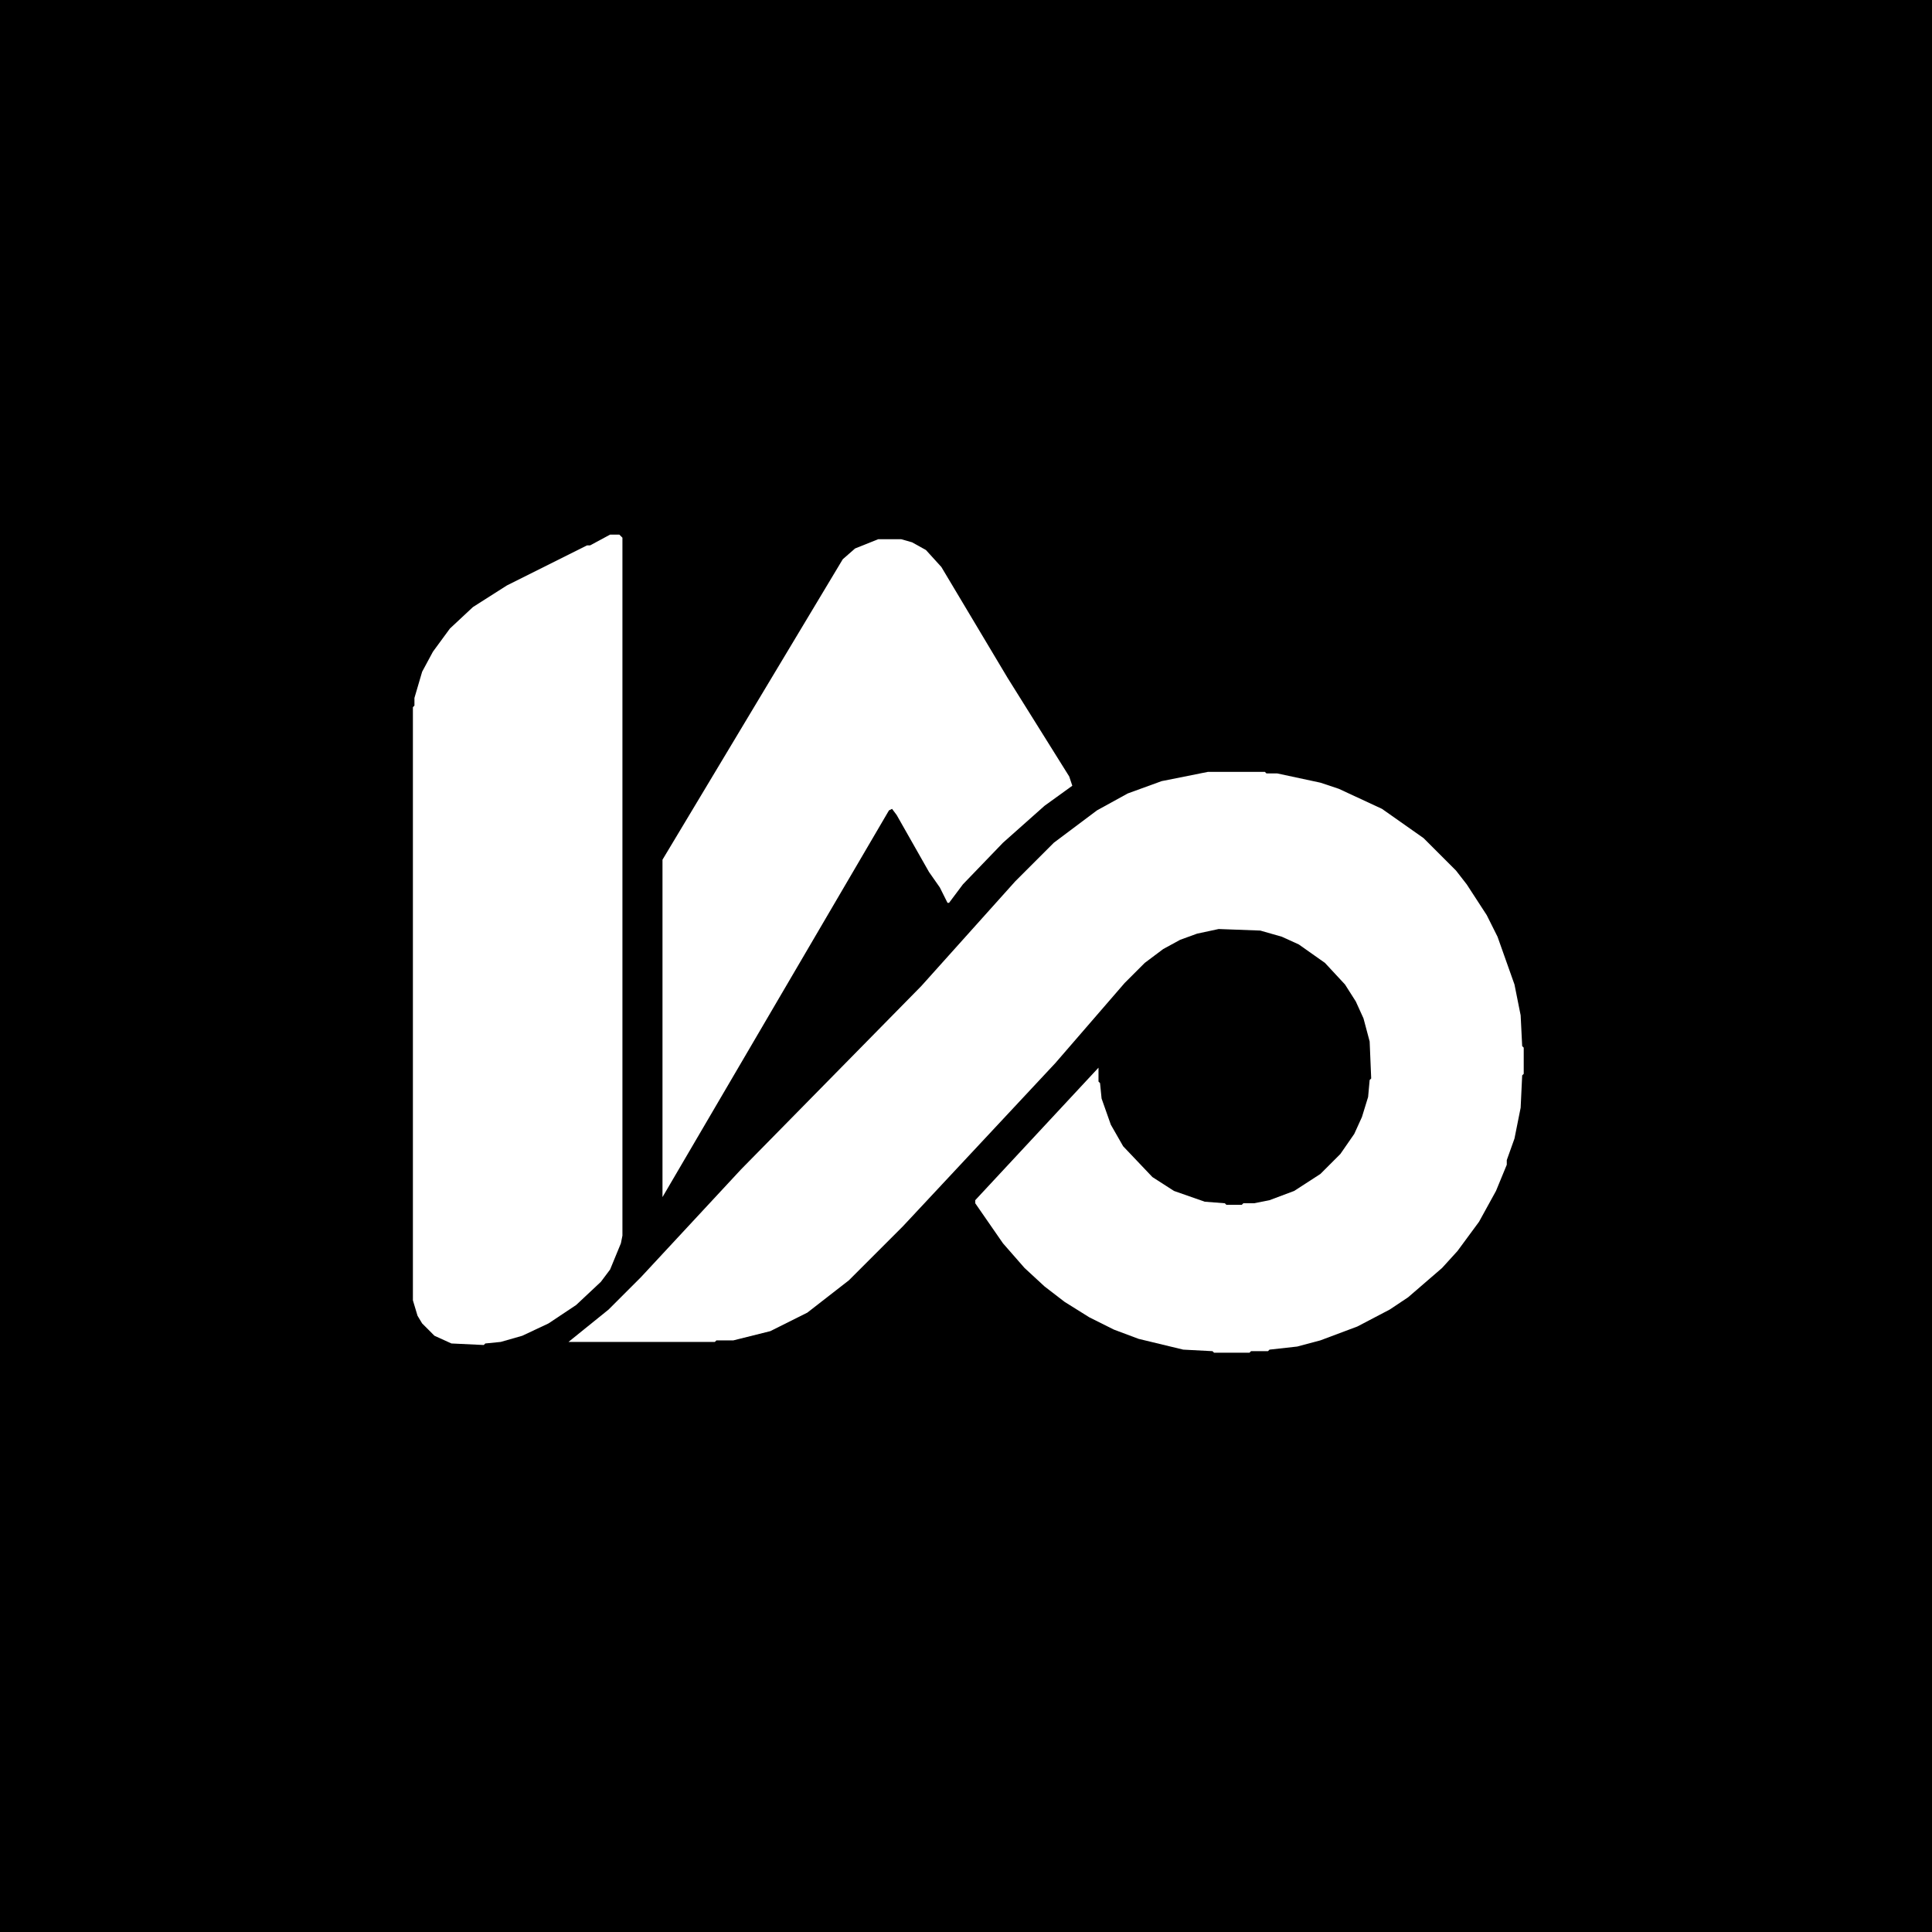
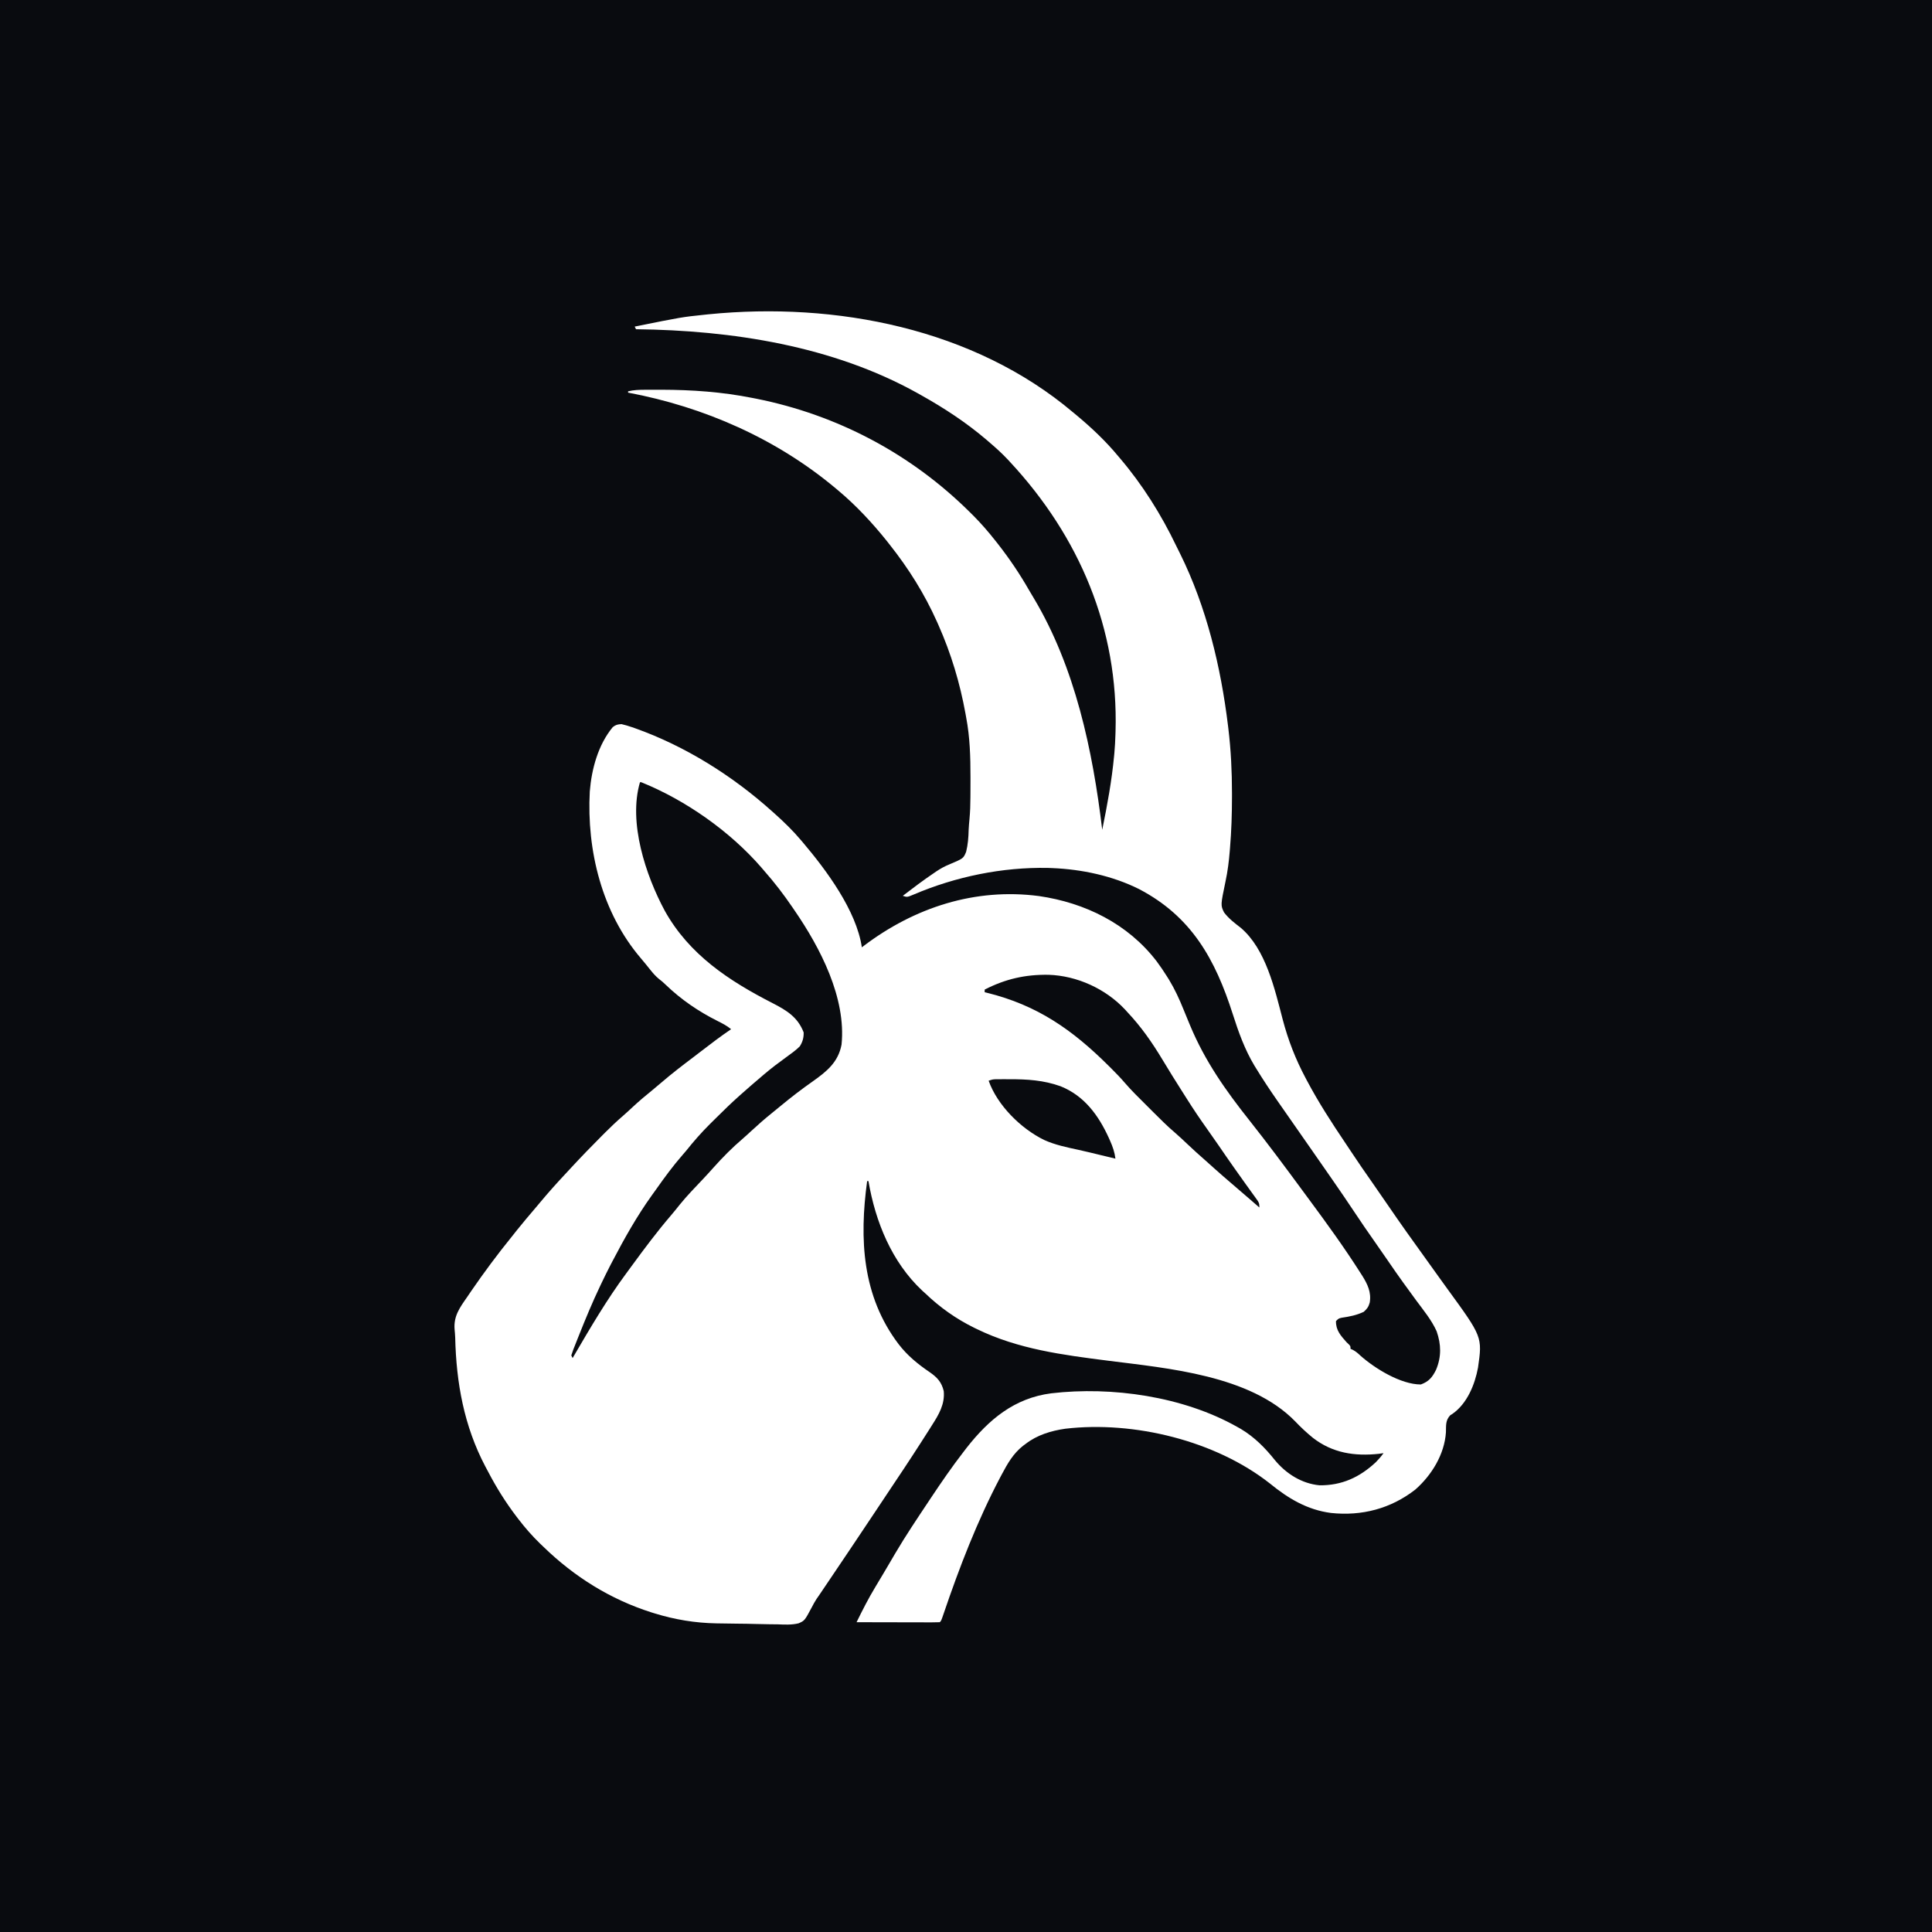
- <svg xmlns="http://www.w3.org/2000/svg" width="1254" height="1254" viewBox="0 0 1254 1254">
-   <g id="background">
-     <rect width="1254" height="1254" fill="#000000" />
-   </g>
-   <g id="mark" fill="#FFFFFF" fill-rule="evenodd">
-     <g id="I">
-       <path d="M 402 347 L 396 347 L 383 354 L 381 354 L 329 380 L 307 394 L 292 408 L 281 423 L 274 436 L 269 453 L 269 458 L 268 459 L 268 844 L 271 854 L 274 859 L 282 867 L 293 872 L 314 873 L 315 872 L 325 871 L 339 867 L 356 859 L 374 847 L 390 832 L 396 824 L 403 807 L 404 802 L 404 349 Z" />
-     </g>
-     <g id="A">
-       <path d="M 592 352 L 585 350 L 570 350 L 555 356 L 547 363 L 430 558 L 430 777 L 577 526 L 579 525 L 582 529 L 603 566 L 610 576 L 615 586 L 616 586 L 625 574 L 651 547 L 678 523 L 696 510 L 694 504 L 654 440 L 611 368 L 601 357 Z" />
-     </g>
-     <g id="O-flow">
-       <path d="M 972 608 L 965 594 L 952 574 L 945 565 L 924 544 L 897 525 L 869 512 L 857 508 L 829 502 L 822 502 L 821 501 L 784 501 L 754 507 L 732 515 L 712 526 L 684 547 L 659 572 L 598 640 L 481 759 L 416 829 L 395 850 L 369 871 L 464 871 L 465 870 L 476 870 L 500 864 L 524 852 L 551 831 L 586 796 L 685 690 L 730 638 L 743 625 L 755 616 L 766 610 L 777 606 L 791 603 L 818 604 L 832 608 L 843 613 L 860 625 L 873 639 L 880 650 L 885 661 L 889 676 L 890 700 L 889 701 L 888 712 L 884 725 L 879 736 L 870 749 L 857 762 L 840 773 L 824 779 L 814 781 L 807 781 L 806 782 L 796 782 L 795 781 L 782 780 L 762 773 L 748 764 L 729 744 L 721 730 L 715 713 L 714 703 L 713 702 L 713 693 L 633 779 L 633 781 L 651 807 L 665 823 L 678 835 L 691 845 L 707 855 L 723 863 L 739 869 L 768 876 L 787 877 L 788 878 L 811 878 L 812 877 L 823 877 L 824 876 L 842 874 L 857 870 L 881 861 L 902 850 L 914 842 L 936 823 L 946 812 L 960 793 L 971 773 L 978 756 L 978 753 L 983 739 L 987 719 L 988 698 L 989 697 L 989 680 L 988 679 L 987 659 L 983 639 Z" />
-     </g>
+ <svg xmlns="http://www.w3.org/2000/svg" width="1024" height="1024" viewBox="0 0 1024 1024">
+   <rect width="1024" height="1024" fill="#090B0F" />
+   <g fill="#FFFFFF" transform="translate(223 143) scale(0.7)">
+     <path d="M0 0 C1.11 0.92 2.22 1.85 3.34 2.77 C14.37 12.01 24.81 21.91 34 33 C34.44 33.51 34.87 34.03 35.32 34.55 C52.46 54.66 66.61 77.22 78.04 101.02 C78.98 102.97 79.95 104.9 80.92 106.83 C100.97 147.33 111.82 192.61 117.25 237.25 C117.29 237.59 117.29 237.59 117.5 239.31 C119.47 255.62 120.24 271.77 120.25 288.19 C120.25 289.12 120.25 290.05 120.25 291.01 C120.24 304.01 119.84 316.92 118.75 329.88 C118.69 330.61 118.63 331.34 118.57 332.1 C117.93 339.89 117 347.47 115.35 355.12 C111.61 373.12 111.61 373.12 114.22 378.53 C117.76 383.22 122.24 386.64 126.88 390.2 C145.87 406.29 152.64 436.66 158.62 459.5 C162.77 475.29 168.33 489.59 176 504 C176.37 504.69 176.73 505.39 177.11 506.1 C185.76 522.4 195.79 537.89 206.1 553.18 C207.48 555.23 208.85 557.29 210.21 559.35 C215.55 567.43 221.04 575.39 226.61 583.31 C230.66 589.07 234.66 594.87 238.62 600.69 C247.84 614.19 257.33 627.49 266.91 640.73 C270.02 645.03 273.11 649.34 276.19 653.67 C278.53 656.95 280.89 660.22 283.26 663.48 C309.86 699.98 309.86 699.98 306.54 723.25 C304.15 736.11 298.31 750.52 287.12 758.3 C286.59 758.64 286.05 758.97 285.5 759.31 C281.82 763.26 282.42 766.99 282.25 772.24 C281.13 788.95 271.44 804.69 259.11 815.54 C240.54 830.06 218.47 835.78 195.18 833.28 C177.17 830.93 162.76 822.24 149 811 C107.78 778.52 46.02 763.45 -5.92 769.5 C-16.69 771.04 -27.32 774.25 -36 781 C-36.67 781.5 -37.35 781.99 -38.04 782.5 C-45.43 788.39 -49.64 795.81 -54 804 C-54.44 804.83 -54.88 805.66 -55.34 806.52 C-72.7 839.53 -86.09 874.31 -98.09 909.58 C-99.9 914.9 -99.9 914.9 -101 916 C-102.96 916.09 -104.93 916.12 -106.9 916.11 C-108.16 916.11 -109.42 916.11 -110.72 916.11 C-112.11 916.11 -113.49 916.1 -114.88 916.1 C-116.29 916.1 -117.7 916.09 -119.11 916.09 C-122.83 916.09 -126.55 916.08 -130.27 916.07 C-134.07 916.06 -137.86 916.05 -141.65 916.05 C-149.1 916.04 -156.55 916.02 -164 916 C-159.56 906.94 -155.04 898.01 -149.81 889.38 C-148.69 887.5 -147.56 885.62 -146.44 883.74 C-145.87 882.8 -145.31 881.85 -144.72 880.88 C-143 877.99 -141.29 875.1 -139.59 872.2 C-139.03 871.24 -138.47 870.29 -137.89 869.3 C-136.84 867.51 -135.8 865.73 -134.75 863.94 C-126.79 850.41 -118.01 837.38 -109.31 824.31 C-108.79 823.52 -108.26 822.73 -107.72 821.92 C-99.8 810.03 -91.75 798.3 -83 787 C-82.24 786.01 -81.48 785.02 -80.7 784 C-63.86 762.52 -44.55 746.29 -16.58 742.69 C29.39 737.31 83.26 745.06 124 768 C125 768.56 126.01 769.13 127.04 769.71 C137.39 775.93 145.35 784.01 152.83 793.39 C161.35 803.63 173.07 811.06 186.54 812.34 C203.36 812.52 216.88 806.32 229.15 794.87 C231.29 792.71 233.23 790.47 235 788 C233.82 788.16 232.65 788.33 231.44 788.5 C213.14 790.46 196.35 787.93 181.5 776.38 C176.74 772.49 172.28 768.36 168.06 763.88 C133.91 728.94 71.78 723.79 26.44 718 C-7.79 713.63 -41.63 709.3 -73 694 C-73.63 693.69 -74.26 693.39 -74.91 693.08 C-88.74 686.27 -100.86 677.66 -112 667 C-112.79 666.29 -113.57 665.58 -114.38 664.85 C-137.44 643.19 -149.77 612.69 -155 582 C-155.33 582 -155.66 582 -156 582 C-161.97 625.85 -159.87 669.01 -132.17 705.48 C-125.48 714.17 -117.68 720.53 -108.62 726.69 C-102.97 730.61 -99.64 734.17 -98 741 C-97.06 750.92 -101.69 758.73 -106.88 766.81 C-107.45 767.73 -108.03 768.64 -108.62 769.58 C-110.4 772.4 -112.2 775.2 -114 778 C-114.52 778.82 -115.05 779.64 -115.59 780.48 C-123.99 793.59 -132.65 806.53 -141.31 819.47 C-144.22 823.83 -147.12 828.19 -150.02 832.55 C-161.92 850.44 -173.9 868.27 -185.93 886.07 C-186.52 886.95 -187.11 887.83 -187.73 888.73 C-188.82 890.35 -189.91 891.97 -191.01 893.59 C-191.52 894.34 -192.03 895.1 -192.55 895.87 C-193.1 896.65 -193.64 897.42 -194.2 898.22 C-195.63 900.43 -196.82 902.56 -198 904.89 C-203.31 914.8 -203.31 914.8 -207.86 916.83 C-213.17 918.15 -218.56 917.82 -223.99 917.61 C-225.75 917.59 -227.5 917.58 -229.25 917.57 C-232.93 917.54 -236.59 917.47 -240.26 917.35 C-244.91 917.21 -249.55 917.14 -254.19 917.11 C-258.69 917.07 -263.18 917 -267.68 916.92 C-268.51 916.91 -269.34 916.89 -270.19 916.88 C-286.12 916.6 -301.69 914.03 -316.94 909.31 C-317.75 909.06 -318.56 908.81 -319.4 908.55 C-350.5 898.64 -377.66 881.64 -401 859 C-401.89 858.15 -402.79 857.29 -403.71 856.41 C-409.63 850.65 -414.98 844.56 -420 838 C-420.49 837.36 -420.99 836.71 -421.5 836.05 C-429.73 825.21 -436.72 814.06 -443 802 C-443.7 800.68 -444.41 799.37 -445.11 798.05 C-461.24 767.41 -467.1 734.79 -467.91 700.44 C-467.99 698.35 -468.17 696.27 -468.37 694.2 C-469.16 684.24 -464.45 677.8 -459 670 C-457.9 668.39 -456.8 666.78 -455.71 665.16 C-446.01 651.04 -435.79 637.3 -425 624 C-423.73 622.4 -422.46 620.79 -421.19 619.19 C-416.71 613.59 -412.07 608.13 -407.42 602.67 C-406.03 601.03 -404.65 599.39 -403.27 597.74 C-397.26 590.54 -391.04 583.58 -384.62 576.73 C-382.95 574.95 -381.3 573.16 -379.64 571.36 C-372.27 563.4 -364.73 555.62 -357.06 547.94 C-356.19 547.06 -355.31 546.18 -354.41 545.27 C-349.99 540.87 -345.52 536.61 -340.79 532.54 C-338.19 530.3 -335.7 527.96 -333.19 525.62 C-328.54 521.33 -323.76 517.26 -318.82 513.3 C-316.34 511.27 -313.9 509.21 -311.47 507.12 C-303.95 500.66 -296.13 494.65 -288.22 488.68 C-285.97 486.98 -283.73 485.26 -281.49 483.53 C-274.11 477.85 -266.72 472.22 -259 467 C-262.16 464.35 -265.59 462.62 -269.24 460.79 C-283.79 453.48 -296.73 444.65 -308.48 433.38 C-311 431 -311 431 -313.56 429 C-316.18 426.85 -318.14 424.59 -320.25 421.94 C-322.56 419.05 -324.86 416.17 -327.27 413.36 C-356.87 378.74 -368.39 331.61 -366 287 C-364.64 269.97 -359.66 251.61 -348.62 238.28 C-346.34 236.48 -344.92 236.18 -342 236 C-339.24 236.65 -336.72 237.38 -334.06 238.31 C-333.28 238.58 -332.5 238.85 -331.69 239.13 C-293.69 252.64 -257.93 275.12 -228 302 C-227.44 302.5 -226.87 303.01 -226.29 303.52 C-219.07 309.97 -212.25 316.58 -206 324 C-205.56 324.52 -205.12 325.04 -204.66 325.57 C-186.87 346.59 -164.15 377.08 -160 405 C-159.77 404.82 -159.77 404.82 -158.6 403.93 C-120.15 374.83 -74.29 359.84 -25.88 366.19 C9.02 371.25 41.43 387.16 63.22 415.59 C65.97 419.3 68.56 423.09 71 427 C71.26 427.42 71.26 427.42 72.6 429.55 C76.96 436.75 80.37 444.16 83.51 451.95 C84.89 455.37 86.31 458.78 87.72 462.18 C87.86 462.52 87.86 462.52 88.57 464.22 C99.79 491.14 115.47 513.4 133.54 536.15 C147.14 553.34 160.22 570.9 173.2 588.55 C175.01 591.02 176.83 593.48 178.65 595.94 C192.13 614.17 205.46 632.54 217.62 651.69 C218.03 652.31 218.43 652.93 218.84 653.57 C222.93 660.11 225.85 666.16 224.56 673.96 C223.68 677.17 222.52 678.81 220 681 C214.56 683.58 209.26 684.6 203.32 685.47 C201 686 201 686 199 688 C198.86 694.95 202.54 698.97 207 704 C207.57 704.54 208.14 705.08 208.73 705.64 C210 707 210 707 210 709 C210.59 709.27 211.18 709.53 211.79 709.8 C214.06 711.03 215.58 712.34 217.44 714.12 C228.42 723.89 248.05 736 263.25 736 C269.35 733.78 272.02 730.48 274.81 724.81 C278.89 714.98 278.69 705.75 275.21 695.71 C271.4 687.22 265.27 679.83 259.76 672.39 C256.94 668.57 254.16 664.72 251.38 660.88 C250.83 660.13 250.29 659.38 249.73 658.61 C245.82 653.18 242 647.7 238.23 642.17 C235.14 637.65 232.01 633.16 228.86 628.67 C223.24 620.69 217.72 612.66 212.33 604.52 C207.72 597.56 203 590.67 198.25 583.81 C197.1 582.15 195.95 580.48 194.8 578.82 C190.38 572.4 185.91 566.01 181.44 559.62 C174.24 549.35 167.06 539.06 159.91 528.75 C158.12 526.17 156.32 523.6 154.52 521.02 C149 513.09 143.67 505.06 138.62 496.81 C138.16 496.07 137.7 495.32 137.22 494.55 C129.9 482.35 125.16 469.1 120.86 455.61 C107.57 414.05 89.69 381.76 49.97 360.94 C29.76 350.82 6.49 345.91 -16 345 C-17 344.96 -18 344.92 -19.03 344.88 C-53.62 344.2 -88.93 351.45 -120.71 365.01 C-125.7 367.1 -125.7 367.1 -129 366 C-121.29 360.1 -113.55 354.24 -105.5 348.81 C-104.9 348.4 -104.3 347.98 -103.67 347.55 C-100.42 345.37 -97.25 343.62 -93.61 342.15 C-83.12 337.72 -83.12 337.72 -81.03 332.64 C-79.69 327.2 -79.26 321.72 -79.14 316.13 C-79.01 313.33 -78.77 310.59 -78.5 307.81 C-77.99 302.36 -77.82 296.96 -77.8 291.49 C-77.79 290.53 -77.78 289.56 -77.78 288.57 C-77.76 285.48 -77.75 282.4 -77.75 279.31 C-77.75 278.26 -77.75 277.2 -77.75 276.12 C-77.76 260.85 -78.14 246.04 -81 231 C-81.17 230.04 -81.34 229.09 -81.52 228.1 C-85.74 204.83 -92.41 182.62 -102 161 C-102.37 160.17 -102.74 159.33 -103.12 158.47 C-112.55 137.37 -124.65 118.1 -139 100 C-139.73 99.07 -140.46 98.15 -141.21 97.19 C-152.23 83.46 -164.48 70.29 -178 59 C-178.54 58.54 -179.09 58.09 -179.65 57.61 C-224.63 19.89 -279.41 -4.18 -337 -15 C-337 -15.33 -337 -15.66 -337 -16 C-332.71 -17.04 -328.54 -17.16 -324.15 -17.17 C-323.39 -17.17 -322.62 -17.18 -321.84 -17.18 C-319.35 -17.19 -316.86 -17.19 -314.38 -17.19 C-313.52 -17.19 -312.67 -17.19 -311.79 -17.19 C-288.55 -17.14 -265.84 -15.53 -243 -11 C-242 -10.8 -240.99 -10.61 -239.96 -10.41 C-178.5 1.86 -122.65 31.42 -78.19 75.56 C-77.32 76.42 -76.44 77.29 -75.55 78.18 C-69.61 84.14 -64.21 90.39 -59 97 C-58.37 97.8 -57.74 98.6 -57.08 99.42 C-48.23 110.72 -40.39 122.35 -33.27 134.8 C-32.16 136.73 -31.02 138.63 -29.87 140.52 C1.55 193.05 14.8 255.95 22 316 C25.82 297.4 29.22 278.93 31 260 C31.07 259.26 31.14 258.52 31.21 257.75 C31.63 253.17 31.86 248.6 32 244 C32.01 243.6 32.01 243.6 32.08 241.58 C34.4 163.76 4.61 93.91 -47.75 37.56 C-48.35 36.91 -48.95 36.26 -49.57 35.59 C-53.81 31.09 -58.29 27 -63 23 C-63.92 22.2 -64.83 21.41 -65.77 20.59 C-81.06 7.59 -97.51 -3.21 -115 -13 C-115.91 -13.51 -116.83 -14.03 -117.77 -14.56 C-181.98 -50.38 -258.32 -62.18 -331 -63 C-331.33 -63.66 -331.66 -64.32 -332 -65 C-296.34 -72.19 -296.34 -72.19 -279 -74 C-278.02 -74.1 -277.05 -74.21 -276.04 -74.31 C-179.86 -83.9 -75.19 -63.59 0 0 Z M-328 280 C-336.96 310.42 -323.68 350.5 -309.17 377.43 C-290.63 410.63 -260.56 430.39 -227.54 447.29 C-216.91 452.75 -208.51 457.87 -204.06 469.44 C-203.96 473.49 -204.87 476.61 -207 480 C-210.08 483.03 -213.5 485.49 -217 488 C-218.94 489.43 -220.88 490.87 -222.81 492.31 C-223.81 493.06 -224.82 493.81 -225.85 494.57 C-231.4 498.85 -236.7 503.42 -242 508 C-242.74 508.64 -243.48 509.28 -244.25 509.94 C-246.17 511.61 -248.09 513.31 -250 515 C-250.7 515.62 -251.41 516.24 -252.14 516.88 C-258.46 522.5 -264.53 528.34 -270.51 534.33 C-272.06 535.87 -273.61 537.41 -275.17 538.94 C-281.56 545.3 -287.37 551.94 -293 559 C-293.93 560.1 -294.88 561.2 -295.83 562.29 C-302.98 570.49 -309.35 579.16 -315.62 588.05 C-316.72 589.61 -317.84 591.16 -318.96 592.7 C-330.39 608.62 -339.93 625.65 -349 643 C-349.2 643.37 -349.2 643.37 -350.19 645.27 C-352.54 649.81 -354.8 654.39 -357 659 C-357.36 659.75 -357.72 660.5 -358.09 661.28 C-363.95 673.57 -369.16 686.1 -374.19 698.75 C-374.34 699.12 -374.34 699.12 -375.09 701 C-375.94 703.12 -376.77 705.24 -377.61 707.36 C-377.86 708 -378.12 708.64 -378.39 709.3 C-378.98 710.85 -379.5 712.42 -380 714 C-379.67 714.66 -379.34 715.32 -379 716 C-378.6 715.31 -378.2 714.63 -377.79 713.92 C-365.41 692.76 -352.95 671.53 -338.34 651.81 C-336.76 649.68 -335.2 647.54 -333.63 645.39 C-324.31 632.66 -314.9 620.09 -304.63 608.1 C-302.29 605.37 -300.05 602.57 -297.81 599.75 C-292.48 593.19 -286.62 587.14 -280.8 581.02 C-277.89 577.96 -275.05 574.85 -272.25 571.69 C-265.35 563.95 -258.01 556.55 -250.11 549.83 C-247.94 547.95 -245.84 546.01 -243.73 544.06 C-238.63 539.33 -233.44 534.79 -228.02 530.43 C-225.79 528.64 -223.59 526.83 -221.39 525.01 C-213.57 518.54 -205.6 512.4 -197.29 506.58 C-186.63 499.05 -177.89 492.01 -175.38 478.69 C-171.77 443.22 -191.52 405.34 -211 377 C-211.45 376.33 -211.91 375.66 -212.38 374.97 C-219.06 365.15 -226.14 355.9 -234 347 C-234.71 346.16 -235.43 345.33 -236.16 344.47 C-259.91 317.12 -293.44 293.57 -327 280 C-327.33 280 -327.66 280 -328 280 Z M-67 437 C-67 437.66 -67 438.32 -67 439 C-66.72 439.07 -66.72 439.07 -65.31 439.41 C-27.09 448.82 -0.56 467.45 26.88 494.75 C27.67 495.54 28.47 496.33 29.29 497.15 C32.71 500.58 36.06 504.01 39.2 507.7 C44.18 513.48 49.65 518.8 55.05 524.18 C56.93 526.06 58.81 527.94 60.69 529.82 C66.07 535.21 71.44 540.56 77.24 545.49 C80.43 548.22 83.45 551.13 86.5 554 C90.98 558.2 95.48 562.37 100.14 566.38 C102.33 568.29 104.48 570.24 106.62 572.19 C111.17 576.29 115.79 580.28 120.44 584.25 C125.11 588.23 129.75 592.23 134.38 596.25 C134.71 596.54 134.71 596.54 136.38 597.99 C137.92 599.32 139.46 600.66 141 602 C141 598.7 140.65 598.15 138.8 595.59 C138.32 594.92 137.84 594.25 137.34 593.56 C137.08 593.2 137.08 593.2 135.75 591.38 C134.64 589.83 133.53 588.29 132.43 586.75 C132.14 586.35 132.14 586.35 130.7 584.35 C128.09 580.73 125.51 577.09 122.94 573.44 C122.69 573.09 122.69 573.09 121.43 571.31 C117.62 565.91 113.88 560.48 110.15 555.02 C107.28 550.83 104.36 546.68 101.42 542.54 C96.13 535.12 91.05 527.61 86.2 519.9 C84.89 517.83 83.58 515.77 82.27 513.71 C77.29 505.89 72.4 498.03 67.62 490.07 C59.75 476.99 51.5 465.15 41 454 C40.38 453.31 39.75 452.63 39.11 451.92 C24.43 436.31 2.83 426.51 -18.57 425.8 C-36.2 425.52 -51.21 428.92 -67 437 Z M-64 506 C-57.41 524.63 -39.54 542.31 -21.94 550.88 C-13.65 554.63 -4.85 556.43 4 558.34 C9.62 559.58 15.21 560.96 20.81 562.31 C22.96 562.83 25.12 563.35 27.27 563.86 C28.85 564.24 30.42 564.62 32 565 C31.4 560.11 29.93 555.9 27.94 551.44 C27.63 550.74 27.32 550.04 27 549.32 C19.17 532.15 8.4 517.38 -9.56 510.19 C-22.42 505.59 -34.85 504.83 -48.44 504.88 C-49.02 504.87 -49.02 504.87 -51.98 504.86 C-53.1 504.86 -54.22 504.87 -55.37 504.87 C-55.88 504.87 -55.88 504.87 -58.43 504.87 C-61 505 -61 505 -64 506 Z " transform="translate(494,108)" />
  </g>
</svg>
